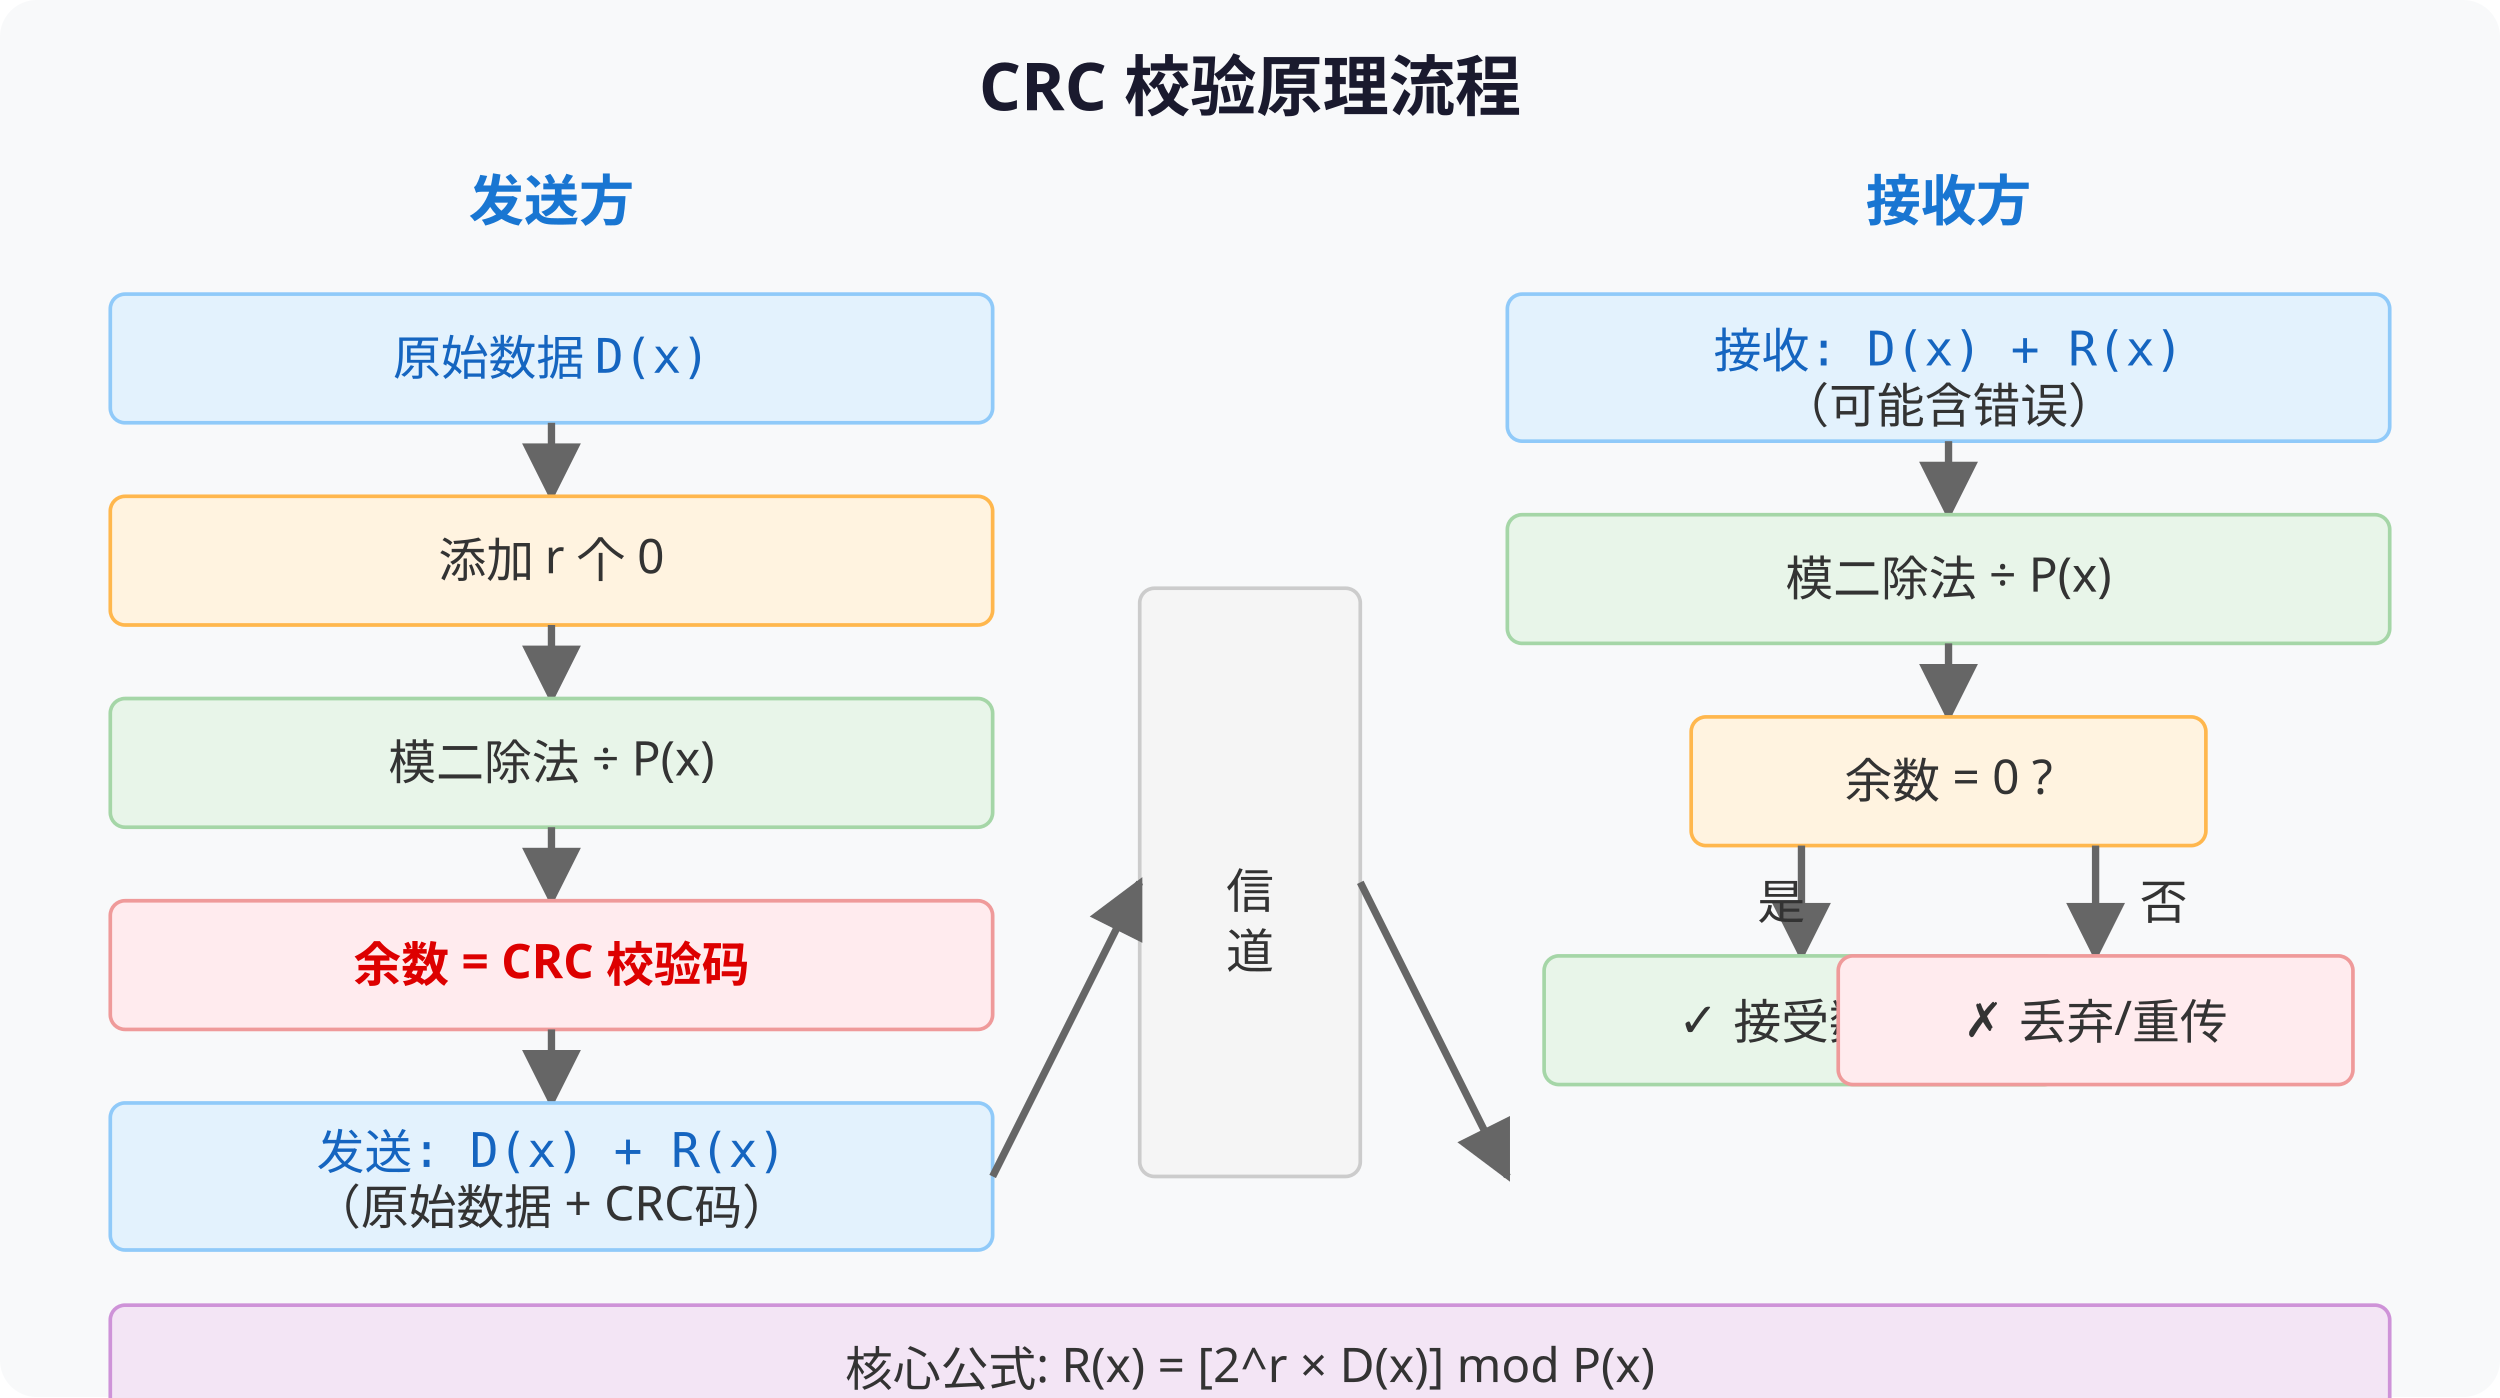
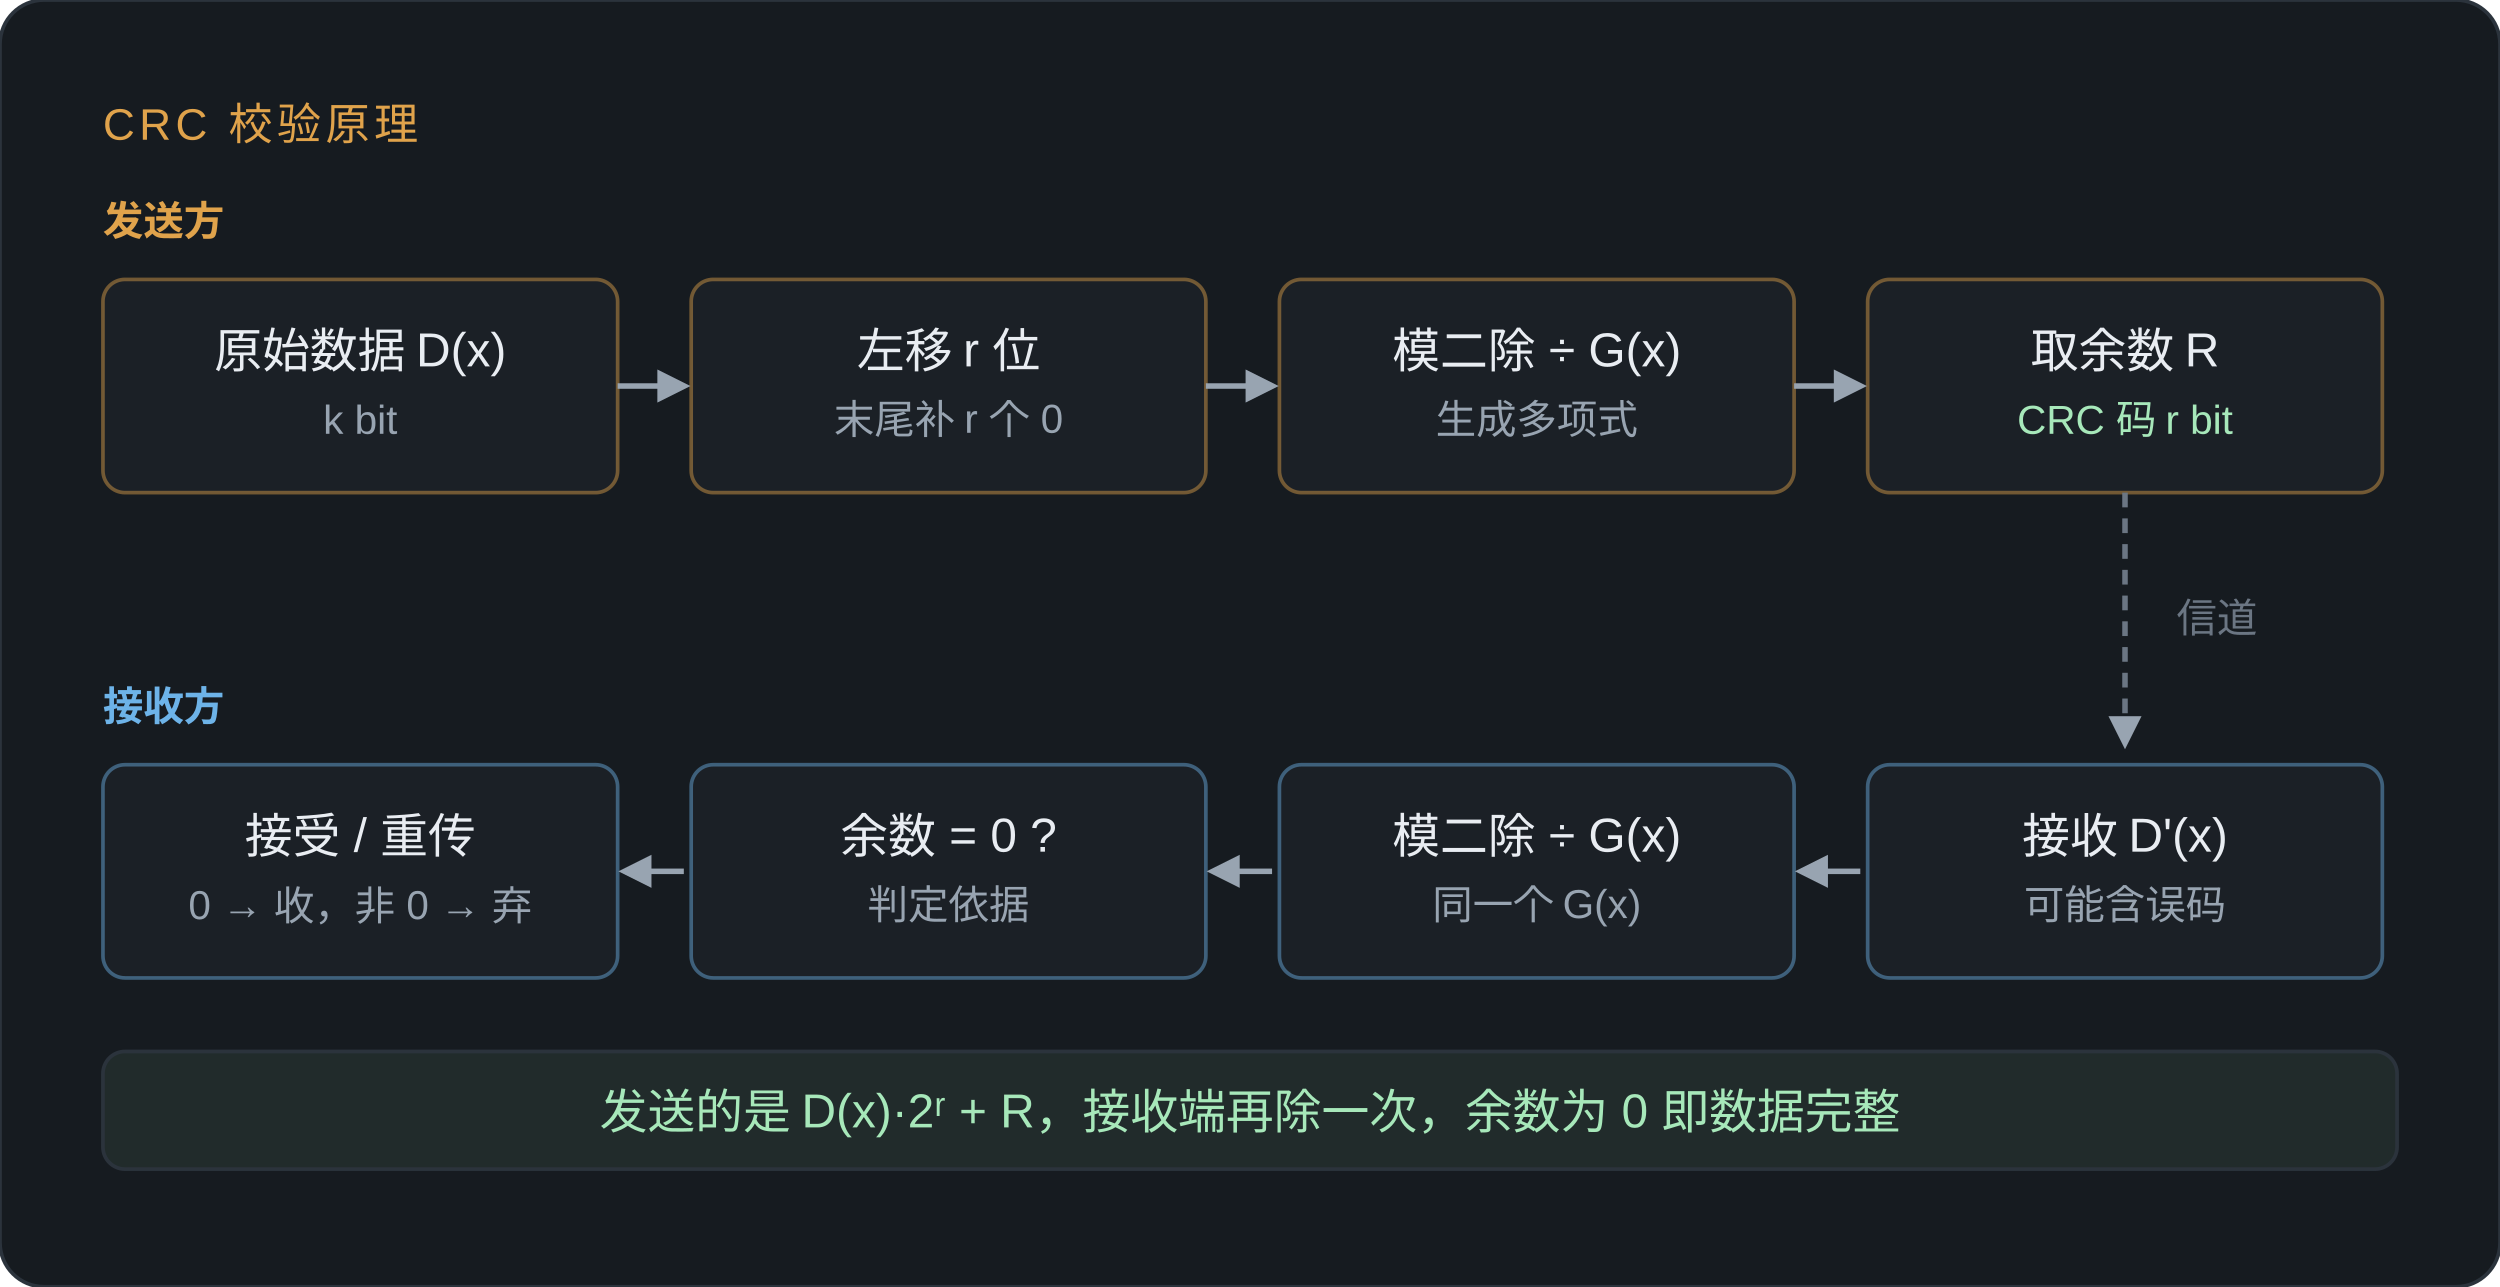
- <svg xmlns="http://www.w3.org/2000/svg" width="680" height="380" viewBox="0 0 680 380">
-   <style>
-     text { font-family: 'Segoe UI', 'Microsoft YaHei', sans-serif; }
-     .title { font-size: 18px; font-weight: bold; fill: #1a1a2e; }
-     .section { font-size: 15px; font-weight: bold; fill: #1976d2; }
-     .label { font-size: 13px; fill: #333; }
-     .data { font-size: 13px; fill: #1565c0; font-family: 'Consolas', monospace; }
-     .result { font-size: 13px; fill: #d00; font-weight: bold; }
-     .arrow { fill: none; stroke: #666; stroke-width: 2; marker-end: url(#arr); }
-   </style>
+ <svg xmlns="http://www.w3.org/2000/svg" viewBox="0 0 680 350" font-family="'Microsoft YaHei','PingFang SC',Arial,sans-serif">
  <defs>
-     <marker id="arr" viewBox="0 0 10 10" refX="9" refY="5" markerWidth="8" markerHeight="8" orient="auto">
-       <path d="M 0 0 L 10 5 L 0 10 z" fill="#666" />
+     <marker id="ar" viewBox="0 0 10 10" refX="8" refY="5" markerWidth="6" markerHeight="6" orient="auto">
+       <path d="M0 0 L10 5 L0 10 z" fill="#98a4b1" />
    </marker>
  </defs>
-   <rect width="680" height="380" fill="#f8f9fa" rx="10" />
-   <text x="340" y="30" text-anchor="middle" class="title">CRC 校验原理流程</text>
-   <text x="150" y="60" text-anchor="middle" class="section">发送方</text>
-   <rect x="30" y="80" width="240" height="35" fill="#e3f2fd" stroke="#90caf9" rx="4" />
-   <text x="150" y="102" text-anchor="middle" class="data">原始数据 D(x)</text>
-   <line x1="150" y1="115" x2="150" y2="135" class="arrow" />
-   <rect x="30" y="135" width="240" height="35" fill="#fff3e0" stroke="#ffb74d" rx="4" />
-   <text x="150" y="157" text-anchor="middle" class="label">添加 r 个 0</text>
-   <line x1="150" y1="170" x2="150" y2="190" class="arrow" />
-   <rect x="30" y="190" width="240" height="35" fill="#e8f5e9" stroke="#a5d6a7" rx="4" />
-   <text x="150" y="212" text-anchor="middle" class="label">模二除法 ÷ P(x)</text>
-   <line x1="150" y1="225" x2="150" y2="245" class="arrow" />
-   <rect x="30" y="245" width="240" height="35" fill="#ffebee" stroke="#ef9a9a" rx="4" />
-   <text x="150" y="267" text-anchor="middle" class="result">余数 = CRC 校验码</text>
-   <line x1="150" y1="280" x2="150" y2="300" class="arrow" />
-   <rect x="30" y="300" width="240" height="40" fill="#e3f2fd" stroke="#90caf9" rx="4" />
-   <text x="150" y="318" text-anchor="middle" class="data">发送: D(x) + R(x)</text>
-   <text x="150" y="333" text-anchor="middle" class="label" font-size="11">（原始数据 + CRC码）</text>
-   <rect x="310" y="160" width="60" height="160" fill="#f5f5f5" stroke="#ccc" rx="4" />
-   <text x="340" y="245" text-anchor="middle" class="label" writing-mode="tb">信 道</text>
-   <path d="M 270 320 Q 290 280 310 240" class="arrow" />
-   <path d="M 370 240 Q 390 280 410 320" class="arrow" />
-   <text x="530" y="60" text-anchor="middle" class="section" fill="#4caf50">接收方</text>
-   <rect x="410" y="80" width="240" height="40" fill="#e3f2fd" stroke="#90caf9" rx="4" />
-   <text x="530" y="100" text-anchor="middle" class="data">接收: D(x) + R(x)</text>
-   <text x="530" y="115" text-anchor="middle" class="label" font-size="11">（可能含错误）</text>
-   <line x1="530" y1="120" x2="530" y2="140" class="arrow" />
-   <rect x="410" y="140" width="240" height="35" fill="#e8f5e9" stroke="#a5d6a7" rx="4" />
-   <text x="530" y="162" text-anchor="middle" class="label">模二除法 ÷ P(x)</text>
-   <line x1="530" y1="175" x2="530" y2="195" class="arrow" />
-   <rect x="460" y="195" width="140" height="35" fill="#fff3e0" stroke="#ffb74d" rx="4" />
-   <text x="530" y="217" text-anchor="middle" class="label">余数 = 0 ?</text>
-   <line x1="490" y1="230" x2="490" y2="260" class="arrow" />
-   <text x="478" y="250" class="label" fill="#4caf50" font-size="11">是</text>
-   <rect x="420" y="260" width="140" height="35" fill="#e8f5e9" stroke="#a5d6a7" rx="4" />
-   <text x="490" y="282" text-anchor="middle" class="label" fill="#2e7d32">✓ 接受数据</text>
-   <line x1="570" y1="230" x2="570" y2="260" class="arrow" />
-   <text x="582" y="250" class="label" fill="#d00" font-size="11">否</text>
-   <rect x="500" y="260" width="140" height="35" fill="#ffebee" stroke="#ef9a9a" rx="4" />
-   <text x="570" y="282" text-anchor="middle" class="label" fill="#d00">✗ 丢弃/重传</text>
-   <rect x="30" y="355" width="620" height="35" fill="#f3e5f5" stroke="#ce93d8" rx="4" />
-   <text x="340" y="377" text-anchor="middle" class="label">核心公式: R(x) = [2^r × D(x)] mod P(x)</text>
+   <rect width="680" height="350" rx="12" fill="#161b20" stroke="#2b333c" />
+   <text x="28" y="38" font-size="12" font-weight="500" fill="#e0a34b" letter-spacing="1.2">CRC 校验原理</text>
+   <text x="28" y="64" font-size="11" font-weight="700" fill="#e0a34b">发送方</text>
+   <rect x="28" y="76" width="140" height="58" rx="6" fill="#1b2026" stroke="#e0a34b" stroke-opacity="0.45" />
+   <text x="98" y="100" text-anchor="middle" font-size="13" fill="#e9edf2">原始数据 D(x)</text>
+   <text x="98" y="118" text-anchor="middle" font-size="11" fill="#98a4b1">k bit</text>
+   <rect x="188" y="76" width="140" height="58" rx="6" fill="#1b2026" stroke="#e0a34b" stroke-opacity="0.45" />
+   <text x="258" y="100" text-anchor="middle" font-size="13" fill="#e9edf2">左移 r 位</text>
+   <text x="258" y="118" text-anchor="middle" font-size="11" fill="#98a4b1">末尾补 r 个 0</text>
+   <rect x="348" y="76" width="140" height="58" rx="6" fill="#1b2026" stroke="#e0a34b" stroke-opacity="0.45" />
+   <text x="418" y="100" text-anchor="middle" font-size="13" fill="#e9edf2">模二除 ÷ G(x)</text>
+   <text x="418" y="118" text-anchor="middle" font-size="11" fill="#98a4b1">生成多项式</text>
+   <rect x="508" y="76" width="140" height="58" rx="6" fill="#1b2026" stroke="#e0a34b" stroke-opacity="0.45" />
+   <text x="578" y="100" text-anchor="middle" font-size="13" fill="#e9edf2">取余数 R</text>
+   <text x="578" y="118" text-anchor="middle" font-size="11" fill="#a7e8ba">CRC 码 r bit</text>
+   <line x1="168" y1="105" x2="186" y2="105" stroke="#98a4b1" stroke-width="1.5" marker-end="url(#ar)" />
+   <line x1="328" y1="105" x2="346" y2="105" stroke="#98a4b1" stroke-width="1.5" marker-end="url(#ar)" />
+   <line x1="488" y1="105" x2="506" y2="105" stroke="#98a4b1" stroke-width="1.5" marker-end="url(#ar)" />
+   <line x1="578" y1="134" x2="578" y2="202" stroke="#6b7683" stroke-width="1.5" stroke-dasharray="4 3" marker-end="url(#ar)" />
+   <text x="592" y="172" font-size="11" fill="#6b7683">信道</text>
+   <text x="28" y="196" font-size="11" font-weight="700" fill="#6db3e8">接收方</text>
+   <rect x="508" y="208" width="140" height="58" rx="6" fill="#1b2026" stroke="#6db3e8" stroke-opacity="0.45" />
+   <text x="578" y="232" text-anchor="middle" font-size="13" fill="#e9edf2">接收 D'(x)</text>
+   <text x="578" y="250" text-anchor="middle" font-size="11" fill="#98a4b1">可能含误码</text>
+   <rect x="348" y="208" width="140" height="58" rx="6" fill="#1b2026" stroke="#6db3e8" stroke-opacity="0.45" />
+   <text x="418" y="232" text-anchor="middle" font-size="13" fill="#e9edf2">模二除 ÷ G(x)</text>
+   <text x="418" y="250" text-anchor="middle" font-size="11" fill="#98a4b1">同一个 G(x)</text>
+   <rect x="188" y="208" width="140" height="58" rx="6" fill="#1b2026" stroke="#6db3e8" stroke-opacity="0.45" />
+   <text x="258" y="232" text-anchor="middle" font-size="13" fill="#e9edf2">余数 = 0 ?</text>
+   <text x="258" y="250" text-anchor="middle" font-size="11" fill="#98a4b1">判定依据</text>
+   <rect x="28" y="208" width="140" height="58" rx="6" fill="#1b2026" stroke="#6db3e8" stroke-opacity="0.45" />
+   <text x="98" y="232" text-anchor="middle" font-size="13" fill="#e9edf2">接受 / 重传</text>
+   <text x="98" y="250" text-anchor="middle" font-size="11" fill="#98a4b1">0 → 收，非 0 → 弃</text>
+   <line x1="506" y1="237" x2="490" y2="237" stroke="#98a4b1" stroke-width="1.5" marker-end="url(#ar)" />
+   <line x1="346" y1="237" x2="330" y2="237" stroke="#98a4b1" stroke-width="1.5" marker-end="url(#ar)" />
+   <line x1="186" y1="237" x2="170" y2="237" stroke="#98a4b1" stroke-width="1.5" marker-end="url(#ar)" />
+   <rect x="28" y="286" width="624" height="32" rx="6" fill="#a7e8ba" fill-opacity="0.08" stroke="#2b333c" />
+   <text x="340" y="307" text-anchor="middle" font-size="13" fill="#a7e8ba">发送的是 D(x)·2ʳ + R，接收端再除一次，余数为 0 即数据完整</text>
</svg>
